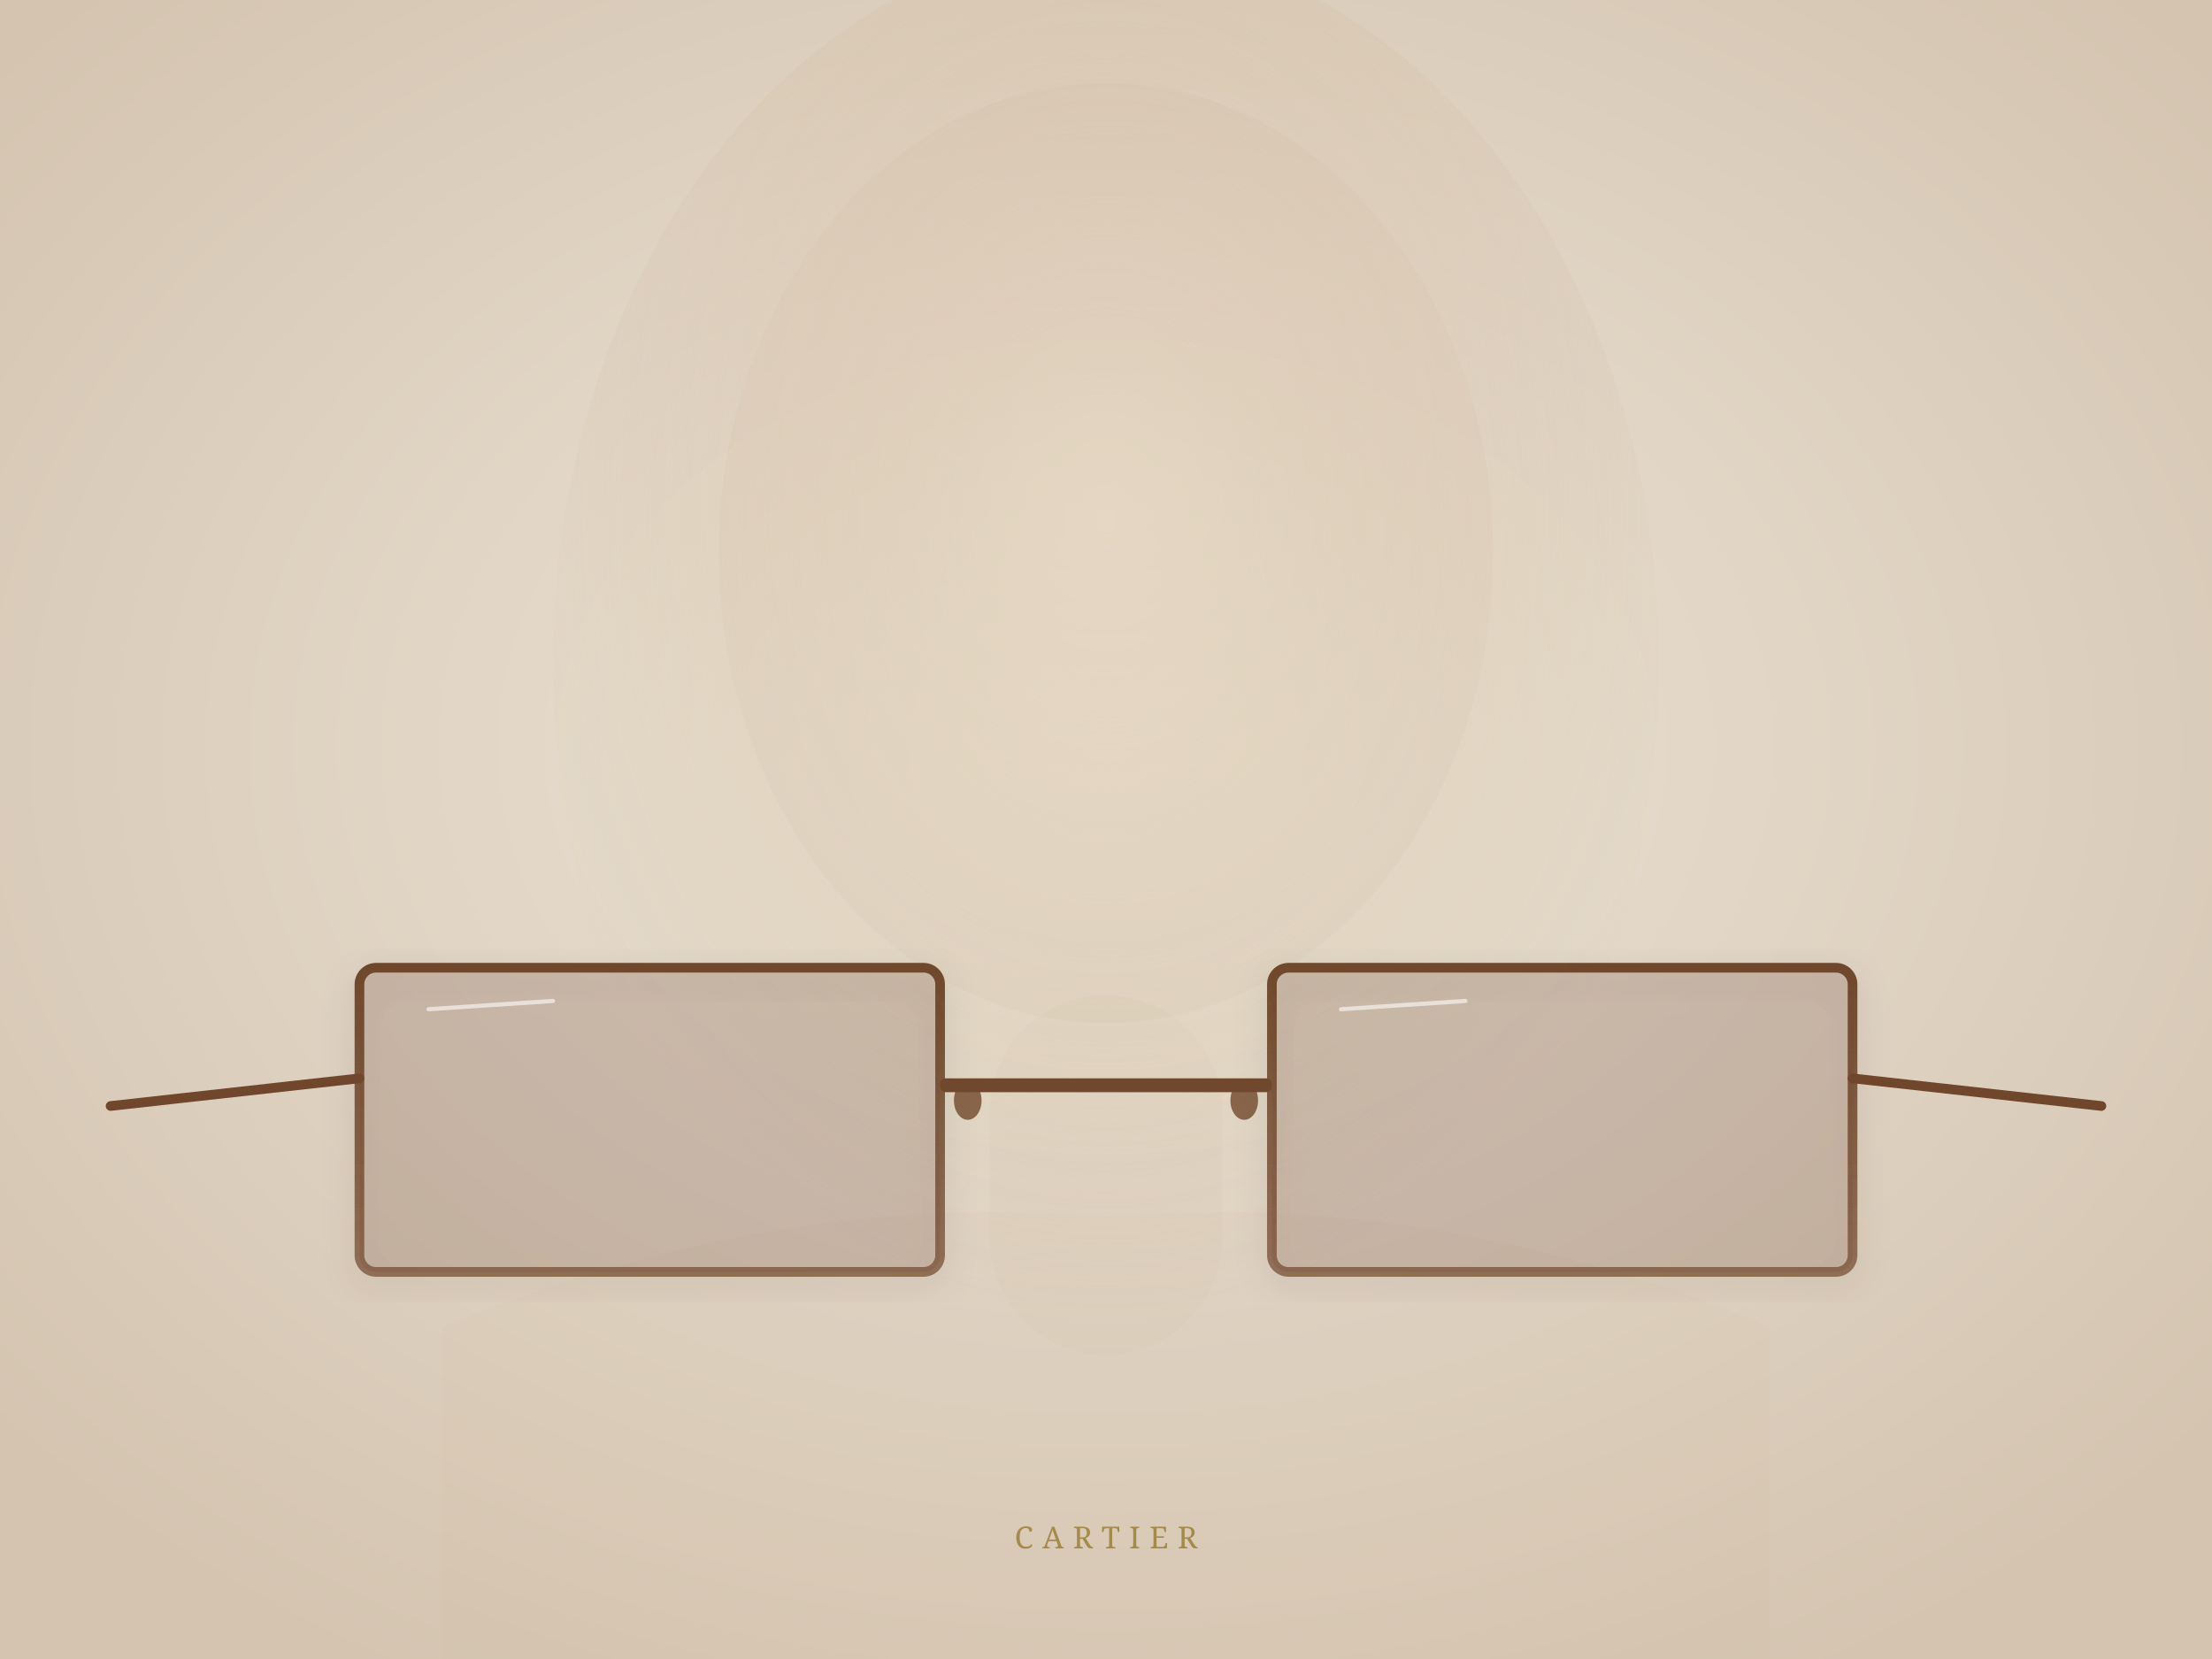
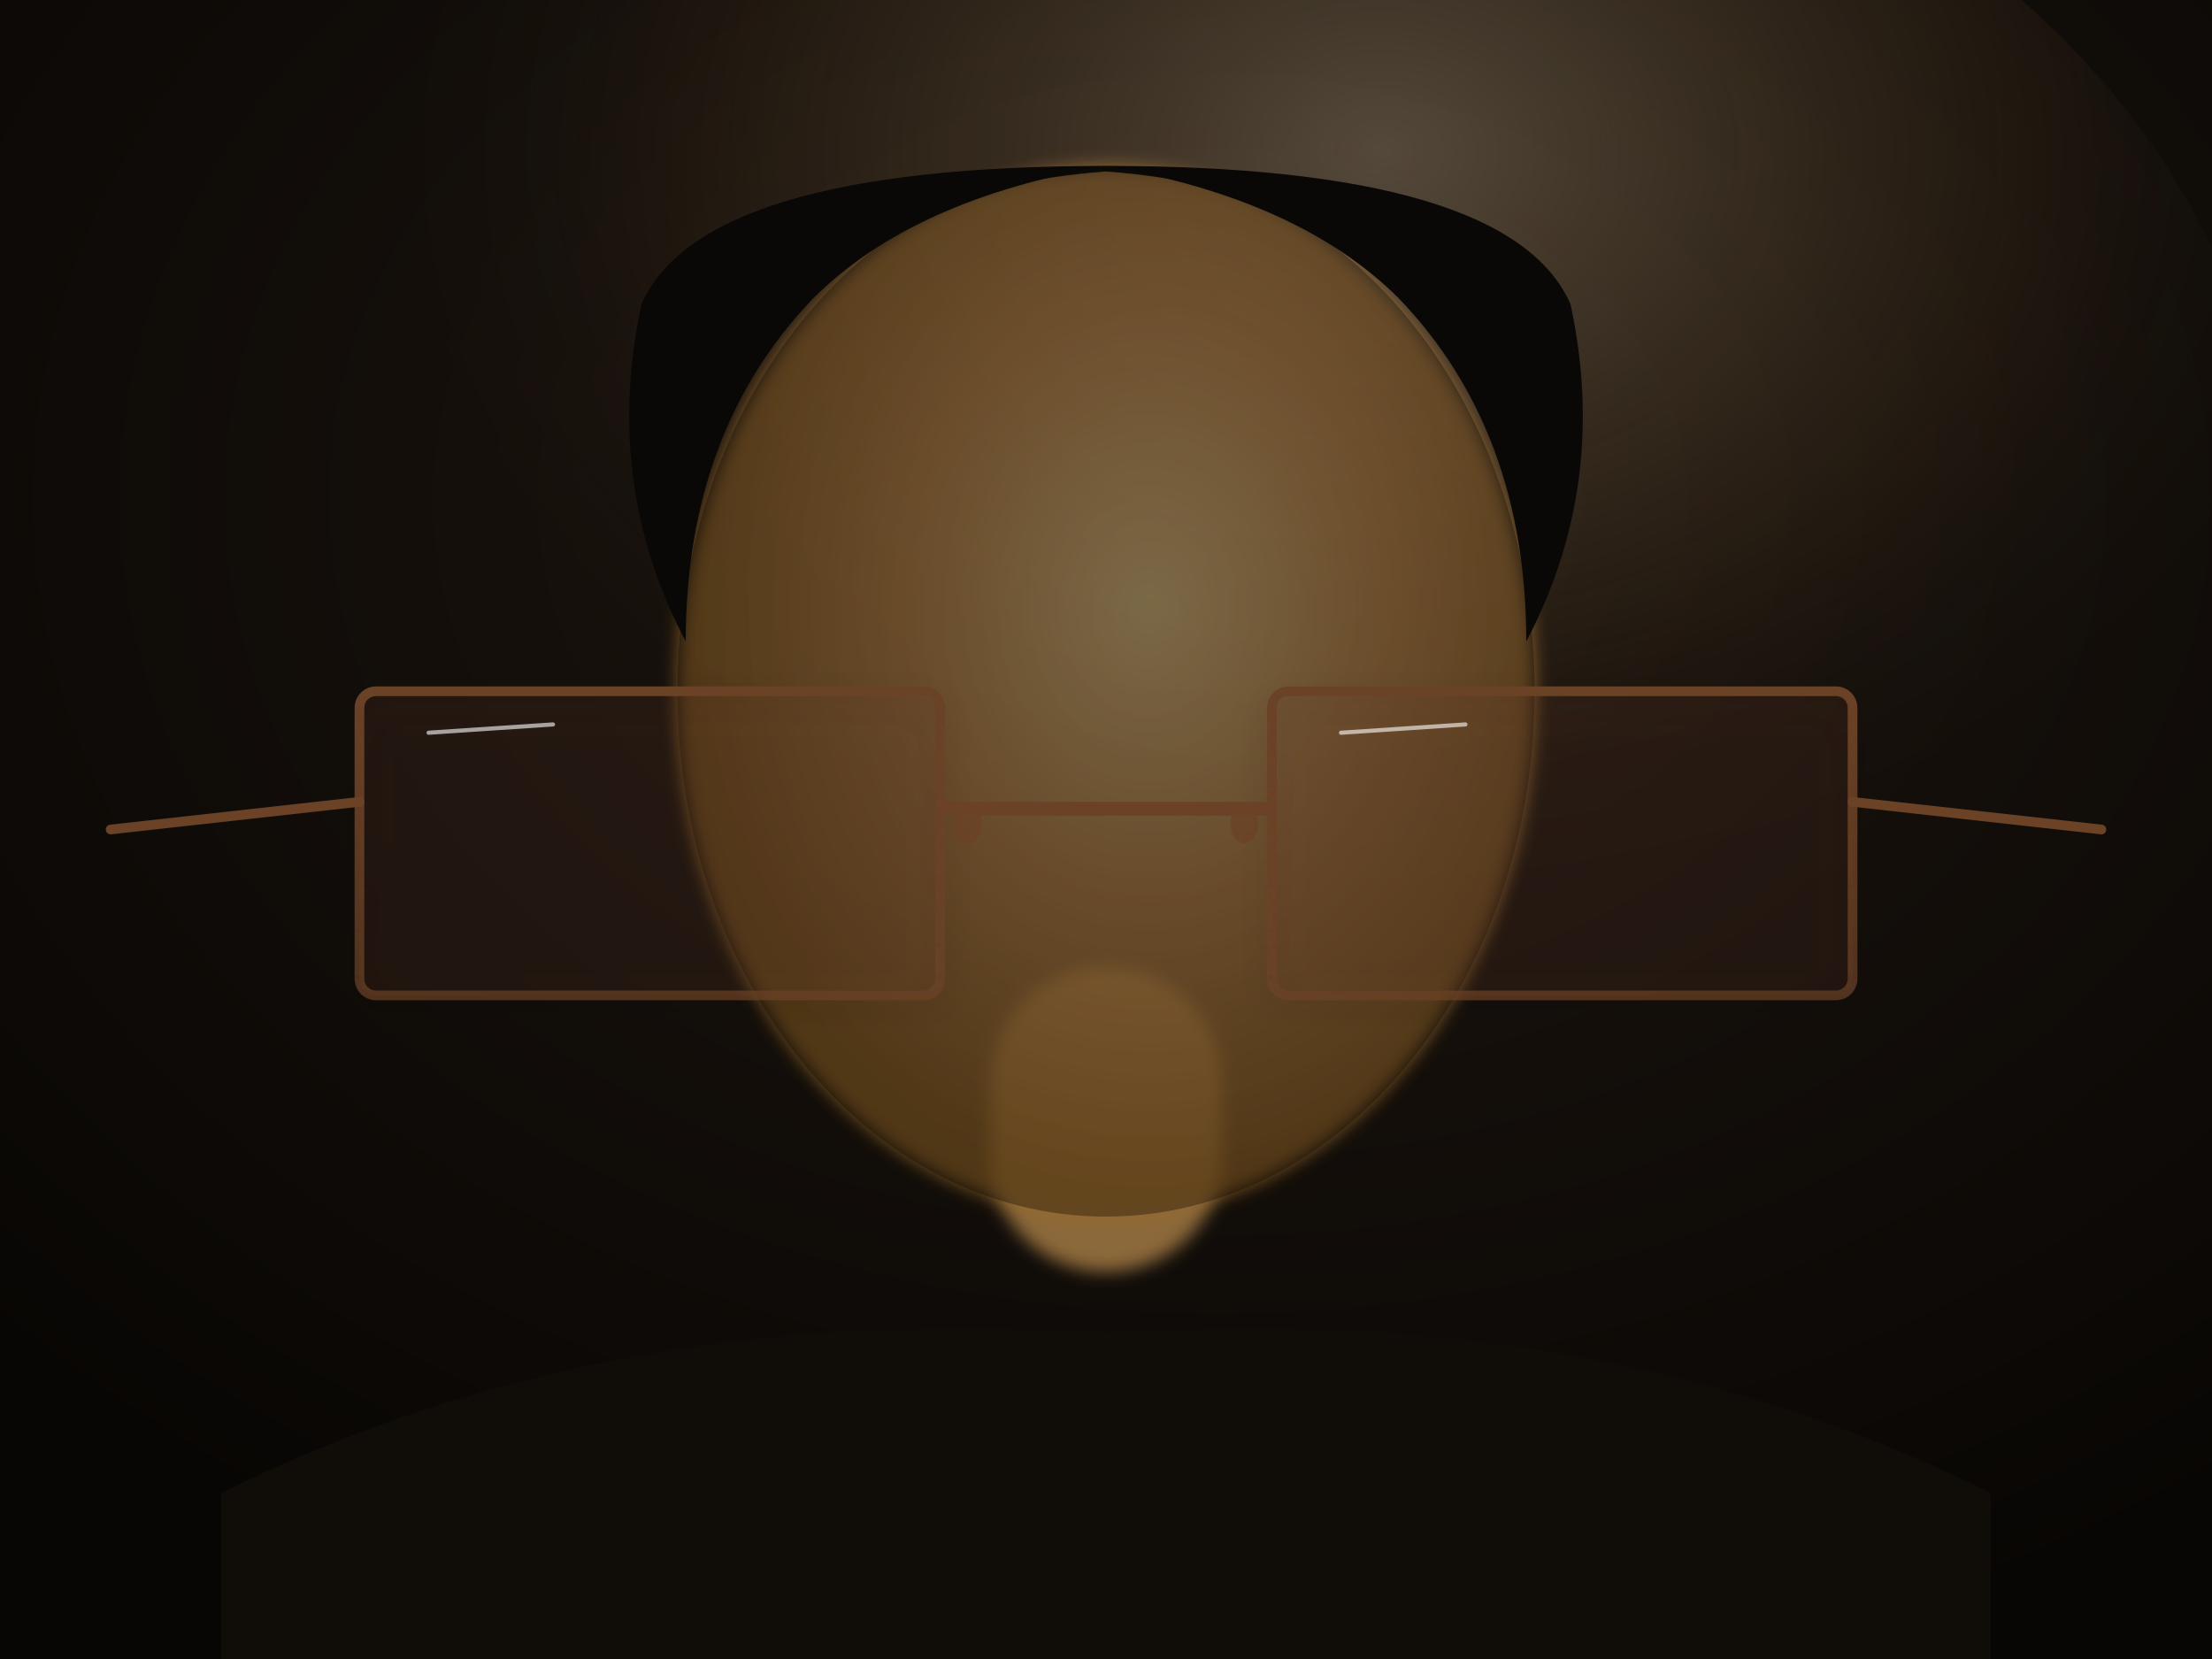
<svg xmlns="http://www.w3.org/2000/svg" viewBox="0 0 800 600" width="800" height="600">
  <defs>
-     <radialGradient id="bg" cx="50%" cy="45%" r="65%">
-       <stop offset="0%" stop-color="#EDE5D8" />
-       <stop offset="100%" stop-color="#D4C4B0" />
+     <radialGradient id="bg" cx="55%" cy="30%" r="75%">
+       <stop offset="0%" stop-color="#1E1610" />
+       <stop offset="100%" stop-color="#080604" />
    </radialGradient>
-     <radialGradient id="face" cx="50%" cy="40%" r="55%">
-       <stop offset="0%" stop-color="#E8D9C5" stop-opacity="0.6" />
-       <stop offset="100%" stop-color="#C4A882" stop-opacity="0" />
+     <radialGradient id="glow" cx="58%" cy="28%" r="50%">
+       <stop offset="0%" stop-color="#F0D8B0" stop-opacity="0.28" />
+       <stop offset="70%" stop-color="#C09050" stop-opacity="0.05" />
+       <stop offset="100%" stop-color="#080604" stop-opacity="0" />
    </radialGradient>
+     <radialGradient id="skinGrad" cx="55%" cy="42%" r="55%">
+       <stop offset="0%" stop-color="#E8C888" />
+       <stop offset="50%" stop-color="#C89050" />
+       <stop offset="100%" stop-color="#986828" />
+     </radialGradient>
+     <filter id="faceSoft" x="-10%" y="-10%" width="120%" height="120%">
+       <feGaussianBlur stdDeviation="3" />
+     </filter>
  </defs>
  <rect width="800" height="600" fill="url(#bg)" />
-   <ellipse cx="400" cy="240" rx="200" ry="260" fill="url(#face)" />
-   <ellipse cx="400" cy="200" rx="140" ry="170" fill="#C9B49A" opacity="0.12" />
-   <rect x="358" y="360" width="84" height="130" rx="42" fill="#C9B49A" opacity="0.10" />
-   <path d="M 160,480 Q 280,430 400,440 Q 520,430 640,480 L 640,600 L 160,600 Z" fill="#C9B49A" opacity="0.10" />
-   <g transform="translate(0, 80)">
+   <ellipse cx="440" cy="180" rx="380" ry="280" fill="url(#glow)" />
+   <path d="M 80,540 Q 220,470 400,482 Q 580,470 720,540 L 720,600 L 80,600 Z" fill="#100C08" />
+   <rect x="358" y="350" width="84" height="110" rx="42" fill="#C09050" filter="url(#faceSoft)" opacity="0.7" />
+   <ellipse cx="400" cy="250" rx="155" ry="190" fill="url(#skinGrad)" filter="url(#faceSoft)" opacity="0.75" />
+   <ellipse cx="400" cy="250" rx="155" ry="190" fill="#080604" opacity="0.35" style="transform-origin: left center" />
+   <path d="M 250,180 Q 235,80 400,60 Q 565,80 550,180 Q 520,100 480,80 Q 440,65 400,62 Q 360,65 320,80 Q 276,100 250,180 Z" fill="#0C0906" />
+   <path d="M 248,232 Q 218,175 232,110 Q 254,60 400,60 Q 330,72 294,108 Q 248,156 248,232 Z" fill="#0A0806" />
+   <path d="M 552,232 Q 582,175 568,110 Q 546,60 400,60 Q 470,72 506,108 Q 552,156 552,232 Z" fill="#0A0806" />
+   <g transform="translate(0, -20)">
    <defs>
      <linearGradient id="lg" x1="0" y1="0" x2="0" y2="1">
        <stop offset="0%" stop-color="#6B4226" stop-opacity="1" />
        <stop offset="100%" stop-color="#6B4226" stop-opacity="0.7" />
      </linearGradient>
      <filter id="sh">
        <feDropShadow dx="0" dy="4" stdDeviation="6" flood-opacity="0.15" />
      </filter>
    </defs>
    <rect x="130" y="270" width="210" height="110" rx="6" ry="6" fill="rgba(107,66,38,0.18)" stroke="url(#lg)" stroke-width="3.5" filter="url(#sh)" />
    <rect x="460" y="270" width="210" height="110" rx="6" ry="6" fill="rgba(107,66,38,0.18)" stroke="url(#lg)" stroke-width="3.5" filter="url(#sh)" />
    <rect x="340" y="310" width="120" height="5" rx="2" fill="#6B4226" />
    <line x1="130" y1="310" x2="40" y2="320" stroke="#6B4226" stroke-width="3.5" stroke-linecap="round" />
    <line x1="670" y1="310" x2="760" y2="320" stroke="#6B4226" stroke-width="3.5" stroke-linecap="round" />
    <ellipse cx="350" cy="318" rx="5" ry="7" fill="#6B4226" opacity="0.8" />
    <ellipse cx="450" cy="318" rx="5" ry="7" fill="#6B4226" opacity="0.8" />
    <line x1="155" y1="285" x2="200" y2="282" stroke="white" stroke-width="1.5" stroke-opacity="0.6" stroke-linecap="round" />
    <line x1="485" y1="285" x2="530" y2="282" stroke="white" stroke-width="1.5" stroke-opacity="0.6" stroke-linecap="round" />
  </g>
-   <text x="400" y="560" text-anchor="middle" font-family="Garamond, Georgia, serif" font-size="11" letter-spacing="0.3em" fill="#8B6914" opacity="0.7" font-weight="400">CARTIER</text>
-   <rect width="800" height="600" fill="url(#bg)" opacity="0.04" />
</svg>
